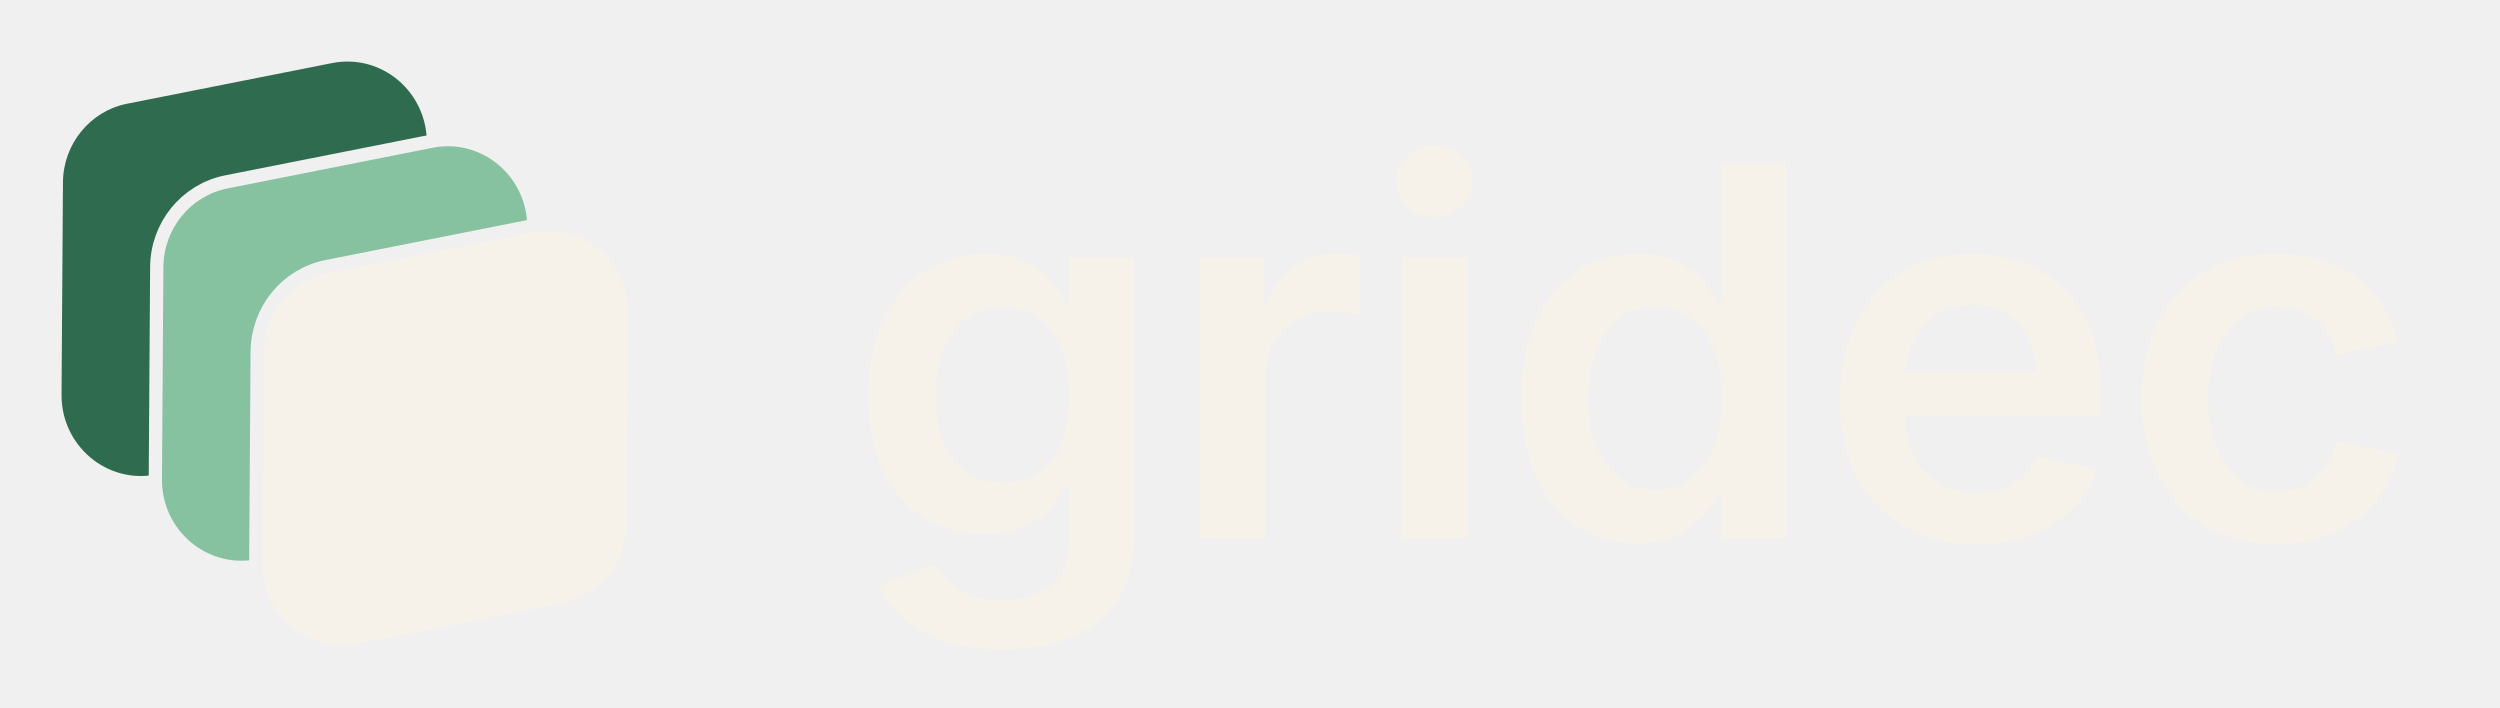
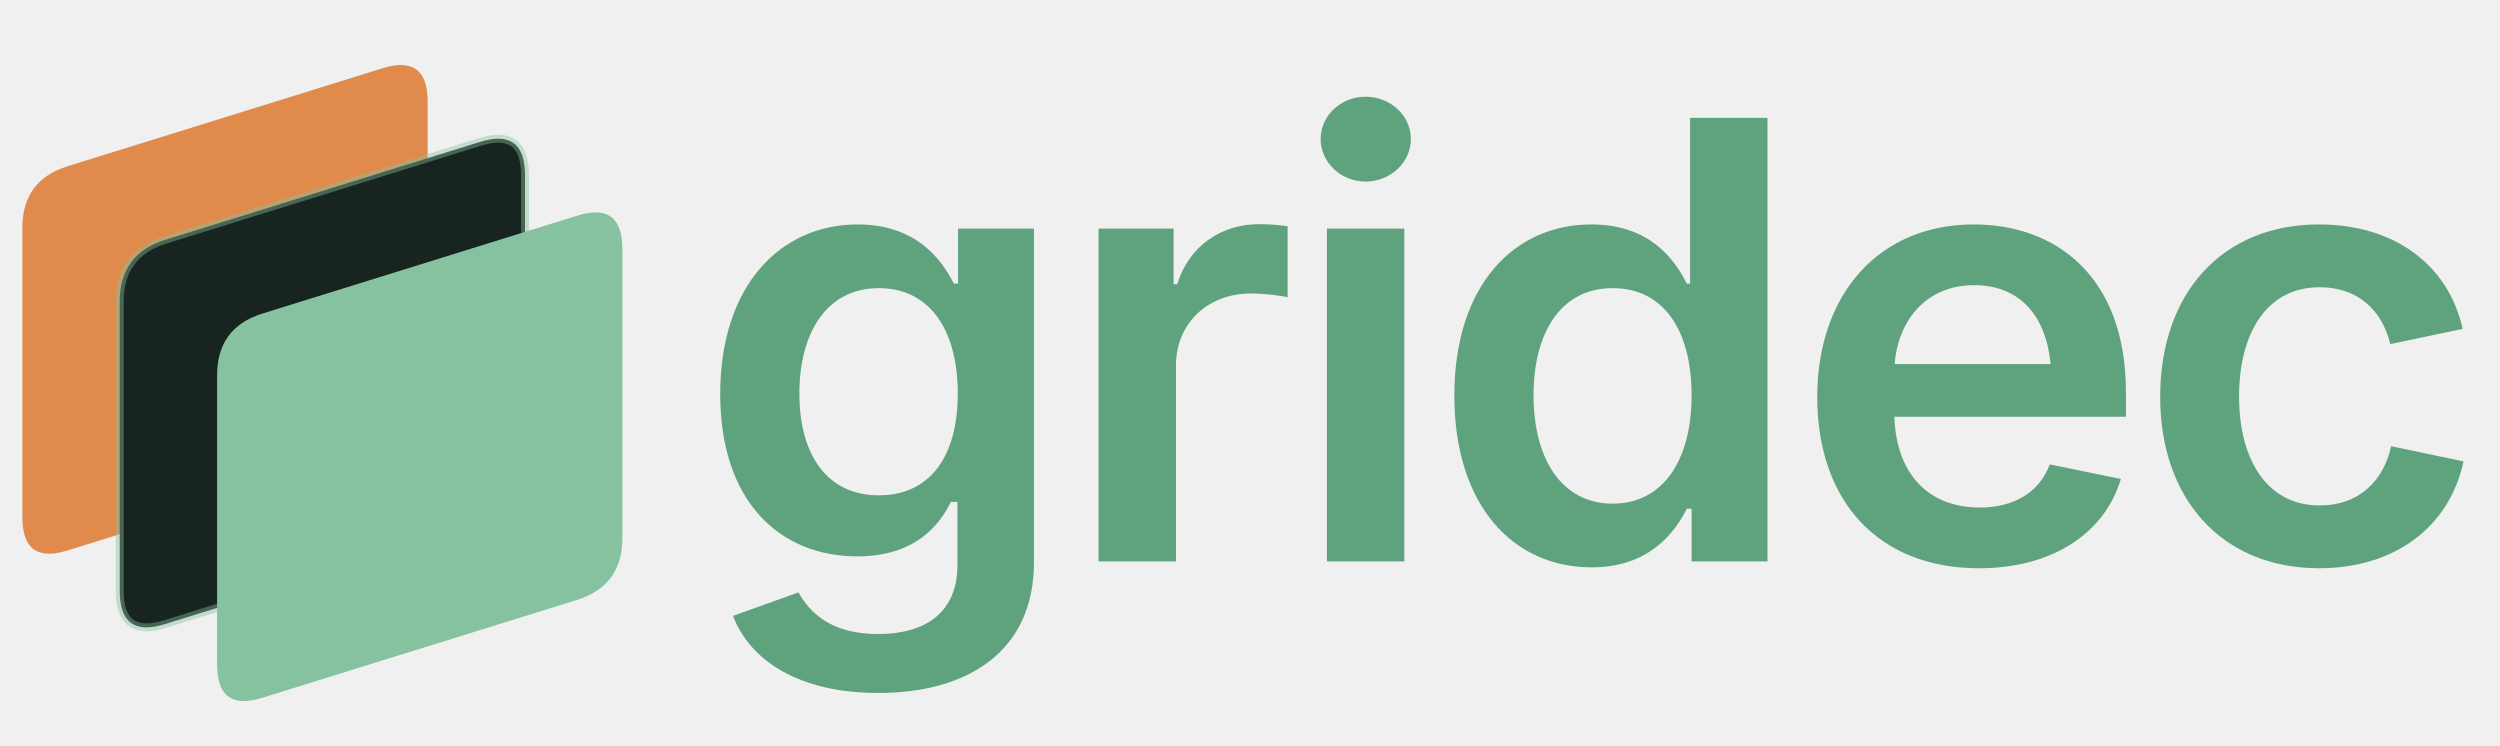
- <svg xmlns="http://www.w3.org/2000/svg" width="325" height="92" viewBox="0 0 325 92">
-   <g transform="translate(8 8)">
-     <defs>
-       <mask id="cut0" maskUnits="userSpaceOnUse" x="-2" y="-2" width="38" height="40">
-         <rect x="-2" y="-2" width="38" height="40" fill="white" />
-         <path d="M5.677 23.617l.08-12C5.77 9.447 7.29 7.586 9.387 7.17l11.587-2.296c2.784-.552 5.368 1.626 5.349 4.51l-.08 12c-.014 2.171-1.533 4.032-3.63 4.448l-11.587 2.297c-2.784.551-5.368-1.627-5.349-4.51z" fill="black" stroke="black" stroke-width="1.5" />
-       </mask>
-       <mask id="cut1" maskUnits="userSpaceOnUse" x="-2" y="-2" width="38" height="40">
-         <rect x="-2" y="-2" width="38" height="40" fill="white" />
-         <path d="M11.354 28.404l.08-12c.014-2.172 1.533-4.032 3.63-4.448l11.587-2.297c2.784-.552 5.368 1.627 5.349 4.51l-.08 12c-.014 2.172-1.533 4.033-3.63 4.448l-11.587 2.297c-2.784.552-5.368-1.627-5.35-4.51z" fill="black" stroke="black" stroke-width="1.5" />
-       </mask>
-     </defs>
-     <g transform="scale(2.3)">
-       <path d="M0 18.83L.08 6.832C.094 4.66 1.613 2.798 3.71 2.383L15.297.086c2.784-.552 5.368 1.627 5.35 4.51l-.08 12c-.015 2.171-1.534 4.032-3.631 4.448L5.349 23.341C2.565 23.893-.019 21.714 0 18.83z" fill="#2F6B4F" mask="url(#cut0)" />
-       <path d="M5.677 23.617l.08-12C5.77 9.447 7.29 7.586 9.387 7.17l11.587-2.296c2.784-.552 5.368 1.626 5.349 4.51l-.08 12c-.014 2.171-1.533 4.032-3.63 4.448l-11.587 2.297c-2.784.551-5.368-1.627-5.349-4.51z" fill="#86C2A0" mask="url(#cut1)" />
-       <path d="M11.354 28.404l.08-12c.014-2.172 1.533-4.032 3.63-4.448l11.587-2.297c2.784-.552 5.368 1.627 5.349 4.51l-.08 12c-.014 2.172-1.533 4.033-3.63 4.448l-11.587 2.297c-2.784.552-5.368-1.627-5.35-4.51z" fill="#F6F1E9" />
-     </g>
-     <g fill="#F6F1E9" transform="translate(102 62) scale(0.03271484 -0.03271484)">
-       <path transform="translate(0 0)" d="M620 -442Q486 -442 386.5 -408.0Q287 -374 223.5 -315.5Q160 -257 132 -183L352 -104Q370 -135 401.5 -168.0Q433 -201 485.5 -222.5Q538 -244 619 -244Q740 -244 813.0 -187.5Q886 -131 886 -11V200H864Q845 160 808.0 117.5Q771 75 708.5 46.0Q646 17 549 17Q421 17 316.5 77.5Q212 138 150.5 259.0Q89 380 89 562Q89 746 151.0 873.0Q213 1000 317.5 1066.0Q422 1132 551 1132Q650 1132 714.0 1099.0Q778 1066 816.0 1019.5Q854 973 874 933H888V1118H1143V-3Q1143 -152 1075.0 -249.5Q1007 -347 889.0 -394.5Q771 -442 620 -442ZM622 222Q707 222 766.0 262.5Q825 303 856.0 380.0Q887 457 887 564Q887 670 856.5 749.5Q826 829 767.0 873.5Q708 918 622 918Q534 918 474.5 871.5Q415 825 385.0 745.5Q355 666 355 564Q355 461 385.5 384.0Q416 307 475.5 264.5Q535 222 622 222Z" />
-       <path transform="translate(1269 0)" d="M138 0V1118H390V931H402Q432 1028 507.0 1080.5Q582 1133 678 1133Q700 1133 727.0 1131.0Q754 1129 773 1126V887Q757 892 721.0 896.0Q685 900 650 900Q578 900 520.5 869.0Q463 838 430.5 783.5Q398 729 398 658V0Z" />
-       <path transform="translate(2070 0)" d="M138 0V1118H398V0ZM268 1276Q206 1276 161.5 1318.0Q117 1360 117 1418Q117 1478 161.5 1519.5Q206 1561 268 1561Q331 1561 375.5 1519.5Q420 1478 420 1419Q420 1360 375.5 1318.0Q331 1276 268 1276Z" />
-       <path transform="translate(2594 0)" d="M550 -20Q418 -20 313.5 47.5Q209 115 149.0 244.0Q89 373 89 557Q89 743 150.5 871.5Q212 1000 316.5 1066.0Q421 1132 549 1132Q649 1132 712.5 1098.5Q776 1065 813.5 1019.0Q851 973 870 933H881V1490H1141V0H886V177H870Q850 137 811.5 91.0Q773 45 710.0 12.5Q647 -20 550 -20ZM621 194Q706 194 765.0 239.5Q824 285 855.0 367.0Q886 449 886 558Q886 667 855.5 747.5Q825 828 765.5 873.0Q706 918 621 918Q533 918 474.0 871.5Q415 825 385.0 743.5Q355 662 355 558Q355 454 385.0 371.5Q415 289 474.5 241.5Q534 194 621 194Z" />
-       <path transform="translate(3860 0)" d="M632 -23Q463 -23 341.5 48.0Q220 119 154.5 248.0Q89 377 89 552Q89 725 153.5 855.0Q218 985 336.5 1058.5Q455 1132 615 1132Q717 1132 809.5 1099.0Q902 1066 973.5 997.0Q1045 928 1085.5 821.5Q1126 715 1126 568V486H212V663H997L875 611Q875 705 846.0 776.5Q817 848 759.5 888.0Q702 928 616 928Q530 928 470.0 887.5Q410 847 378.5 779.5Q347 712 347 629V507Q347 401 383.0 328.0Q419 255 484.0 218.0Q549 181 635 181Q692 181 738.5 197.5Q785 214 819.0 246.5Q853 279 870 326L1109 277Q1082 187 1017.0 119.5Q952 52 854.5 14.5Q757 -23 632 -23Z" />
-       <path transform="translate(5059 0)" d="M623 -23Q460 -23 340.0 49.5Q220 122 154.5 251.5Q89 381 89 553Q89 727 154.5 857.5Q220 988 340.0 1060.0Q460 1132 623 1132Q716 1132 796.0 1108.0Q876 1084 939.0 1038.5Q1002 993 1044.5 928.0Q1087 863 1105 781L862 730Q851 773 830.5 808.5Q810 844 780.0 869.0Q750 894 711.0 907.5Q672 921 625 921Q534 921 474.0 872.5Q414 824 384.0 741.5Q354 659 354 554Q354 451 384.0 368.0Q414 285 474.0 236.5Q534 188 625 188Q673 188 712.5 202.0Q752 216 782.5 242.0Q813 268 834.0 305.0Q855 342 865 387L1108 336Q1090 252 1047.5 186.0Q1005 120 941.5 73.5Q878 27 797.5 2.0Q717 -23 623 -23Z" />
-     </g>
+ <svg xmlns="http://www.w3.org/2000/svg" viewBox="24 19 684 204" width="684" height="204" role="img" aria-label="Gridec logo">
+   <g transform="translate(15 23) scale(0.72)">
+     <path d="M 21 65 Q 21 47 38.2 41.6 L 157.8 4.4 Q 175 -1 175 17 L 175 127 Q 175 145 157.8 150.4 L 38.2 187.6 Q 21 193 21 175 Z" transform="translate(0 16)" fill="#E08A4B" />
+     <path d="M 21 65 Q 21 47 38.2 41.6 L 157.8 4.4 Q 175 -1 175 17 L 175 127 Q 175 145 157.8 150.4 L 38.2 187.6 Q 21 193 21 175 Z" transform="translate(37 44)" fill="#17241F" stroke="#86C2A0" stroke-opacity="0.42" stroke-width="3.0" stroke-linejoin="round" />
+     <path d="M 21 65 Q 21 47 38.2 41.6 L 157.8 4.4 Q 175 -1 175 17 L 175 127 Q 175 145 157.8 150.4 L 38.2 187.6 Q 21 193 21 175 Z" transform="translate(74 72)" fill="#86C2A0" />
+   </g>
+   <g transform="translate(-97 -25.4) scale(1.2)">
+     <path d="m 301.08,194.999 c 20.429,0 35.497,-9.502 35.497,-29.795 V 89.12 h -17.307 v 12.556 h -0.95 c -2.715,-5.362 -8.484,-13.506 -21.922,-13.506 -17.511,0 -31.356,13.778 -31.356,38.687 0,24.705 13.778,36.99 31.221,36.99 13.099,0 18.665,-6.923 21.379,-12.42 h 1.493 v 14.321 c 0,10.859 -7.194,15.814 -18.122,15.814 -11.063,0 -15.746,-5.226 -18.122,-9.502 l -14.932,5.362 c 3.801,10.045 14.864,17.579 33.121,17.579 z m 0.136,-45.066 c -11.81,0 -18.122,-9.23 -18.122,-23.212 0,-13.778 6.176,-24.026 18.122,-24.026 11.674,0 17.986,9.638 17.986,24.026 0,14.524 -6.448,23.212 -17.986,23.212 z M 351.309,165 h 17.646 v -44.659 c 0,-9.638 7.262,-16.425 17.104,-16.425 3.122,0 6.855,0.475 8.348,0.882 V 88.577 c -1.697,-0.271 -4.479,-0.475 -6.448,-0.475 -8.688,0 -16.018,4.955 -18.732,13.71 H 368.413 V 89.12 h -17.104 z m 52.062,0 h 17.646 V 89.12 h -17.646 z m 8.823,-86.604 c 5.633,0 10.316,-4.344 10.316,-9.706 0,-5.362 -4.683,-9.638 -10.316,-9.638 -5.633,0 -10.249,4.276 -10.249,9.638 0,5.362 4.615,9.706 10.249,9.706 z m 51.519,87.961 c 13.099,0 18.936,-7.873 21.719,-13.371 h 1.086 V 165 h 17.307 V 63.872 h -17.646 v 37.804 h -0.747 c -2.715,-5.362 -8.28,-13.506 -21.787,-13.506 -17.511,0 -31.221,13.778 -31.221,39.026 0,24.909 13.303,39.162 31.289,39.162 z m 4.819,-14.524 c -11.81,0 -18.054,-10.452 -18.054,-24.705 0,-14.117 6.108,-24.434 18.054,-24.434 11.606,0 17.986,9.638 17.986,24.434 0,14.796 -6.516,24.705 -17.986,24.705 z m 83.486,14.728 c 16.9,0 28.709,-8.077 32.375,-20.361 l -16.221,-3.326 c -2.375,6.448 -8.212,9.841 -15.95,9.841 -11.334,0 -19.004,-7.194 -19.479,-20.701 h 52.804 v -5.565 c 0,-26.605 -16.153,-38.279 -34.682,-38.279 -21.719,0 -35.7,16.018 -35.7,39.365 0,23.755 13.981,39.026 36.854,39.026 z m -19.208,-46.56 c 0.814,-10.113 7.33,-17.986 18.122,-17.986 10.52,0 16.425,7.126 17.443,17.986 z m 96.789,46.56 c 17.036,0 29.66,-9.23 32.917,-24.366 l -16.493,-3.461 c -1.833,8.212 -7.602,13.506 -16.289,13.506 -12.285,0 -18.393,-10.791 -18.393,-24.841 0,-14.185 6.108,-24.909 18.393,-24.909 8.552,0 14.185,5.09 16.085,12.963 l 16.493,-3.461 C 659.054,97.197 646.498,88.17 629.598,88.17 c -22.126,0 -36.243,15.678 -36.243,39.297 0,23.348 14.117,39.094 36.243,39.094 z" fill="#5FA27E" />
  </g>
</svg>
